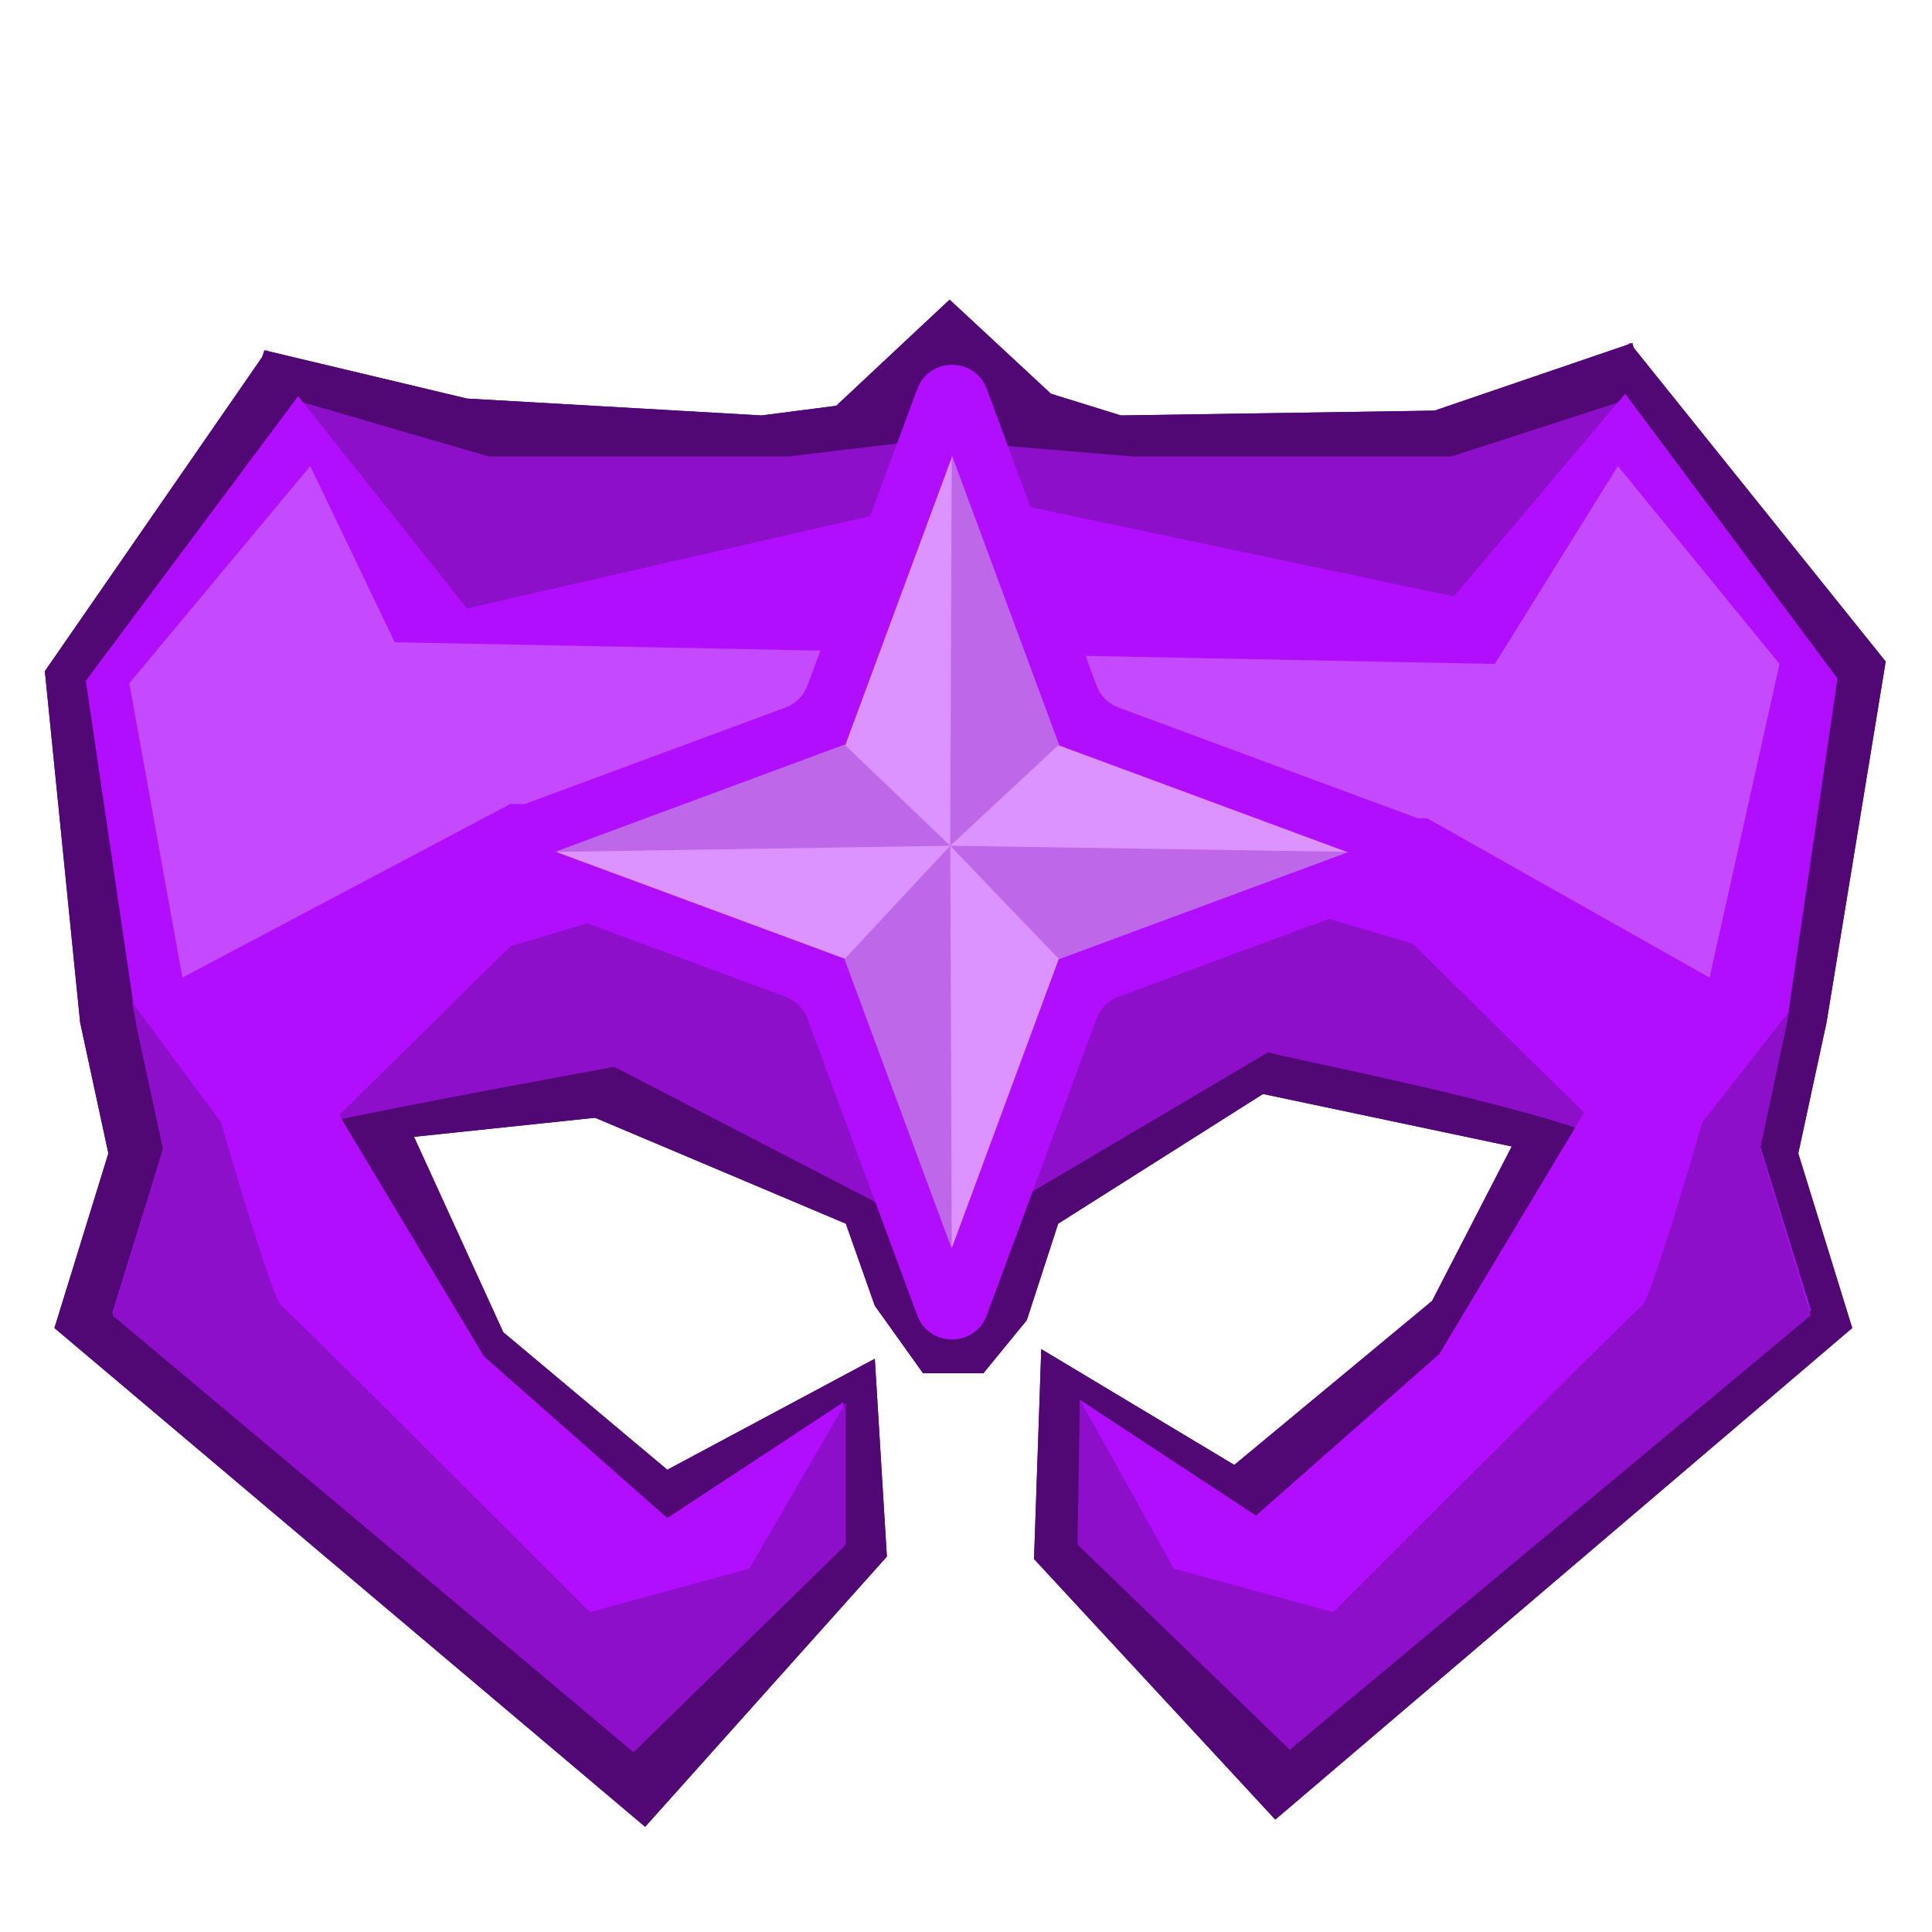
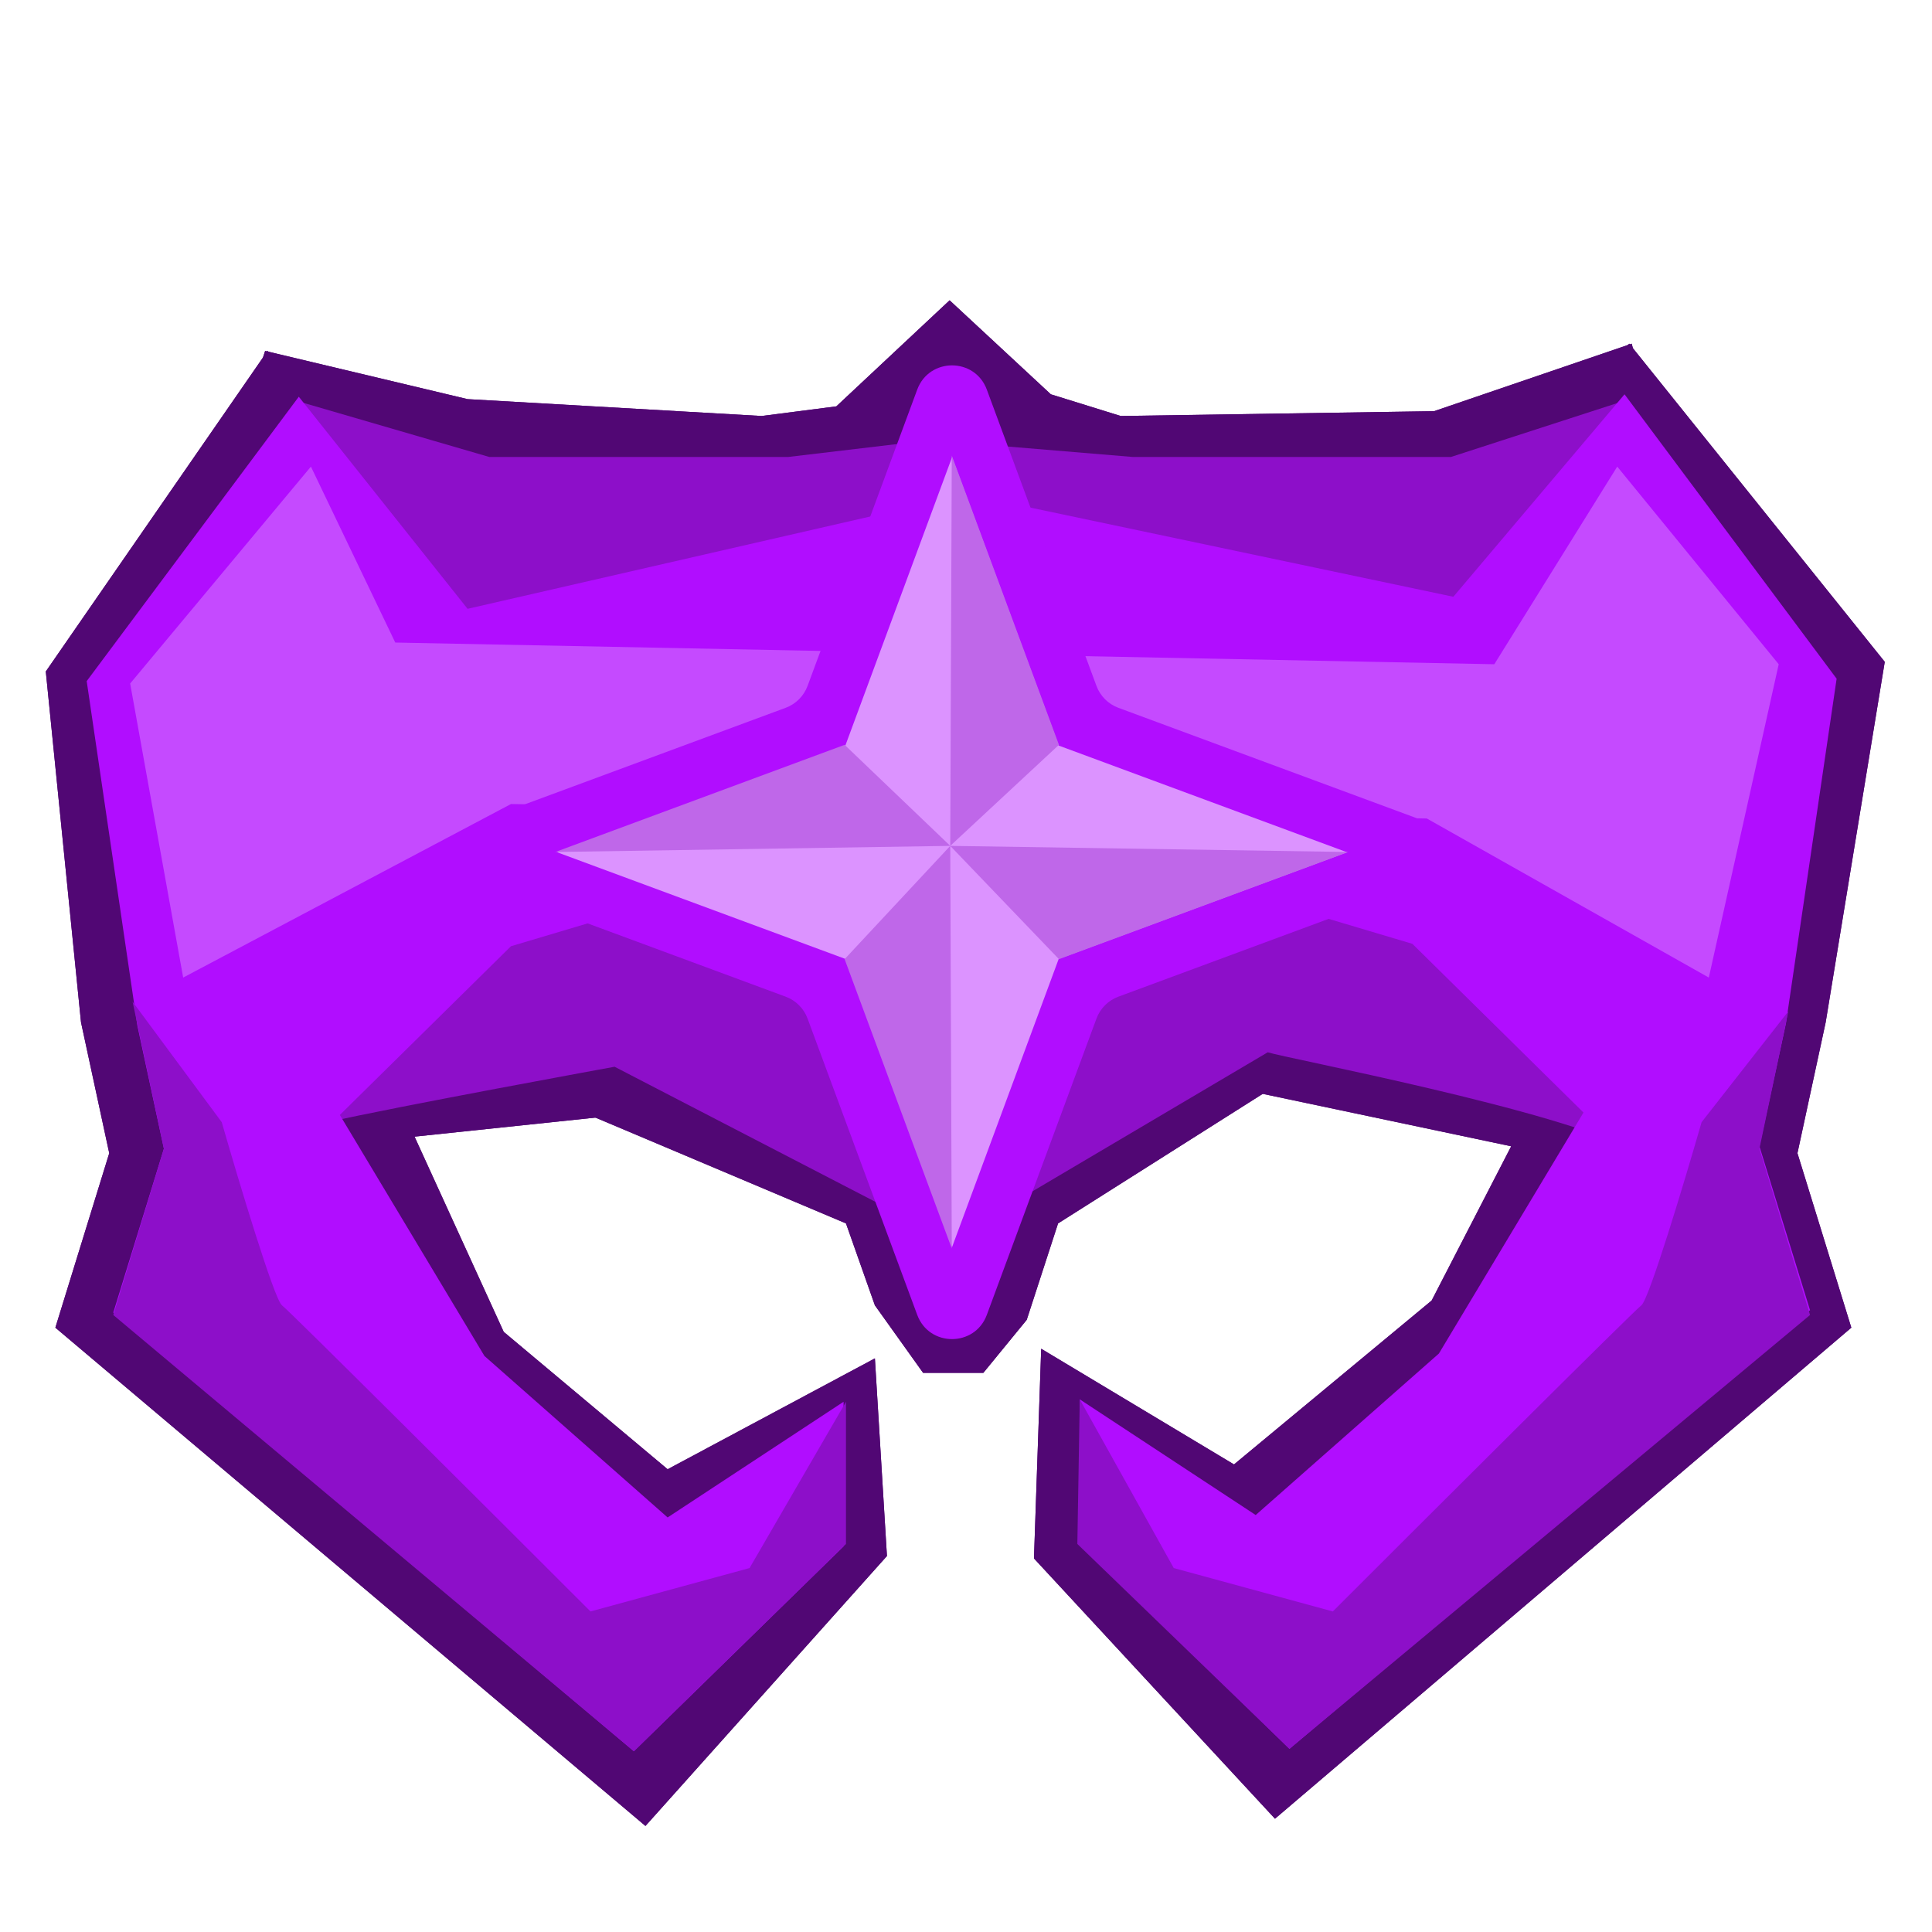
- <svg xmlns="http://www.w3.org/2000/svg" width="1001" height="1001" viewBox="0 0 1001 1001" fill="none">
-   <circle cx="481.96" cy="366.056" r="67.863" fill="#510774" />
-   <path d="M137.001 181.5C137.001 181.5 92.591 321.211 78.774 346.097H890.468L845.751 177.75L743.251 212.75L580.751 215.25L544.501 204L492.001 155.25L433.251 210.25L394.501 215.25L242.001 206.5L137.001 181.5Z" fill="#510774" />
-   <path d="M293.25 572.75C293.25 572.75 183.895 574.435 146.637 582.952C132.443 579.847 102.193 573.637 94.742 573.637C87.29 573.637 147.524 453.879 178.572 394L733.452 374.04L905.105 504.443L867.847 598.919C827.04 576.298 694.081 550.944 684.5 547.75L548.25 634L532 684L509.5 711.5H478.25L453.25 676.5L438.25 634L293.25 572.75Z" fill="#510774" />
-   <path d="M309.5 579L448.694 425.935L496.597 413.959V236.984L267.726 292.871L138.25 181.5L23.25 347.75L41.516 529.726L56.153 597.588L28.21 688.072L334.258 946.5L459.5 806.5L453.25 704L345.75 761.5L260.75 690.25L214.5 589L309.5 579Z" fill="#510774" />
-   <path d="M647 565.25L539.177 425.935L491.274 413.959V236.984L720.145 292.871L844.5 177.75L977 342.75L946.355 529.726L931.718 597.588L959.661 688.072L660.75 942.75L535.75 807.75L539.5 699L639.5 759L742 674L783.25 594L647 565.25Z" fill="#510774" />
-   <path d="M472.06 178.508C478.66 160.67 503.891 160.67 510.492 178.508L571.016 342.073C573.092 347.682 577.513 352.103 583.122 354.179L746.687 414.703C764.526 421.304 764.526 446.535 746.687 453.136L583.122 513.66C577.513 515.735 573.092 520.157 571.016 525.766L510.492 689.331C503.891 707.169 478.66 707.169 472.06 689.331L411.535 525.766C409.46 520.157 405.038 515.735 399.429 513.66L235.864 453.136C218.026 446.535 218.026 421.304 235.864 414.703L399.429 354.179C405.038 352.103 409.46 347.682 411.535 342.073L472.06 178.508Z" fill="#510774" />
-   <path d="M491.276 215.861L550.171 375.024L709.335 433.92L550.171 492.816L491.276 651.979L432.38 492.816L273.216 433.92L432.38 375.024L491.276 215.861Z" fill="#510774" />
-   <path d="M490.296 430.405L272.236 433.786L431.977 374.622L490.296 430.405L491.141 214.881L550.304 374.622L490.296 430.405L710.045 433.786L550.304 492.949L490.296 430.405L491.141 652.69L431.977 492.949L490.296 430.405Z" fill="#510774" />
-   <circle cx="484.501" cy="377.75" r="63.75" fill="#D9D9D9" />
-   <path d="M154.501 207.75C154.501 207.75 118.73 335.623 105.751 359H868.251L840.751 207.75L752.001 236.5H587.001L482.001 227.75L408.251 236.5H253.251L154.501 207.75Z" fill="#8D0FC9" />
-   <path d="M318.252 552.75C318.252 552.75 204.502 573.5 169.502 581.5C156.169 578.583 127.752 572.75 120.752 572.75C113.752 572.75 170.336 460.25 199.502 404L720.752 385.25L882.002 507.75L847.002 596.5C808.669 575.25 666.002 548.25 657.002 545.25L492.002 642.75L318.252 552.75Z" fill="#8D0FC9" />
-   <path d="M264.501 490.25L453.251 434L498.251 422.75V256.5L242.001 315.25L154.465 205.25L44.465 352.75L70.751 531.5L84.501 595.25L58.252 680.25L328.251 907.75L437.001 801.5V726.5L345.751 786.5L250.751 702.75L175.751 577.75L264.501 490.25Z" fill="#B10DFF" />
-   <path d="M732.001 489L543.251 432.75L498.251 421.5V255.25L753.251 309L842.038 204L952.038 351.5L925.751 530.25L912.001 594L938.251 679L668.251 906.5L559.501 800.25V725.25L650.751 785.25L745.751 701.5L820.751 576.5L732.001 489Z" fill="#B10DFF" />
-   <path d="M264.501 416.5L94.501 506.5L67.001 354L160.751 241.5L204.501 332.75L774.501 344L838.251 241.5L922.001 344L885.751 506.5L739.501 424L264.501 416.5Z" fill="#C54AFF" />
-   <path d="M475.2 201.568C481.4 184.811 505.102 184.811 511.302 201.568L568.159 355.22C570.108 360.489 574.262 364.643 579.531 366.592L733.183 423.449C749.94 429.649 749.94 453.351 733.183 459.552L579.531 516.408C574.262 518.357 570.108 522.511 568.159 527.78L511.302 681.432C505.102 698.189 481.4 698.189 475.2 681.432L418.343 527.78C416.394 522.511 412.24 518.357 406.971 516.408L253.319 459.552C236.562 453.351 236.562 429.649 253.319 423.449L406.971 366.592C412.24 364.643 416.394 360.489 418.343 355.22L475.2 201.568Z" fill="#B10DFF" />
-   <path d="M493.251 236.657L548.577 386.174L698.094 441.5L548.577 496.827L493.251 646.344L437.925 496.827L288.407 441.5L437.925 386.174L493.251 236.657Z" fill="#DC93FF" />
-   <path d="M492.331 438.199L287.487 441.375L437.547 385.797L492.331 438.199L493.125 235.737L548.703 385.797L492.331 438.199L698.762 441.375L548.703 496.953L492.331 438.199L493.125 647.012L437.547 496.953L492.331 438.199Z" fill="#BF67E9" />
-   <path d="M388.25 812.75L438.25 726.5V800.25L328.25 907.75L58.25 681.5L84.5 595.25L68.25 519L114.5 581.5C123.25 611.917 141.75 673.5 145.75 676.5C149.75 679.5 254.083 783.583 305.75 835.25L388.25 812.75Z" fill="#8D0FC9" />
-   <path d="M608.25 812.75L559.5 725.25L558.25 800.25L668.25 906.5L938.25 681.5L912 595.25L927 524L882 581.5C873.25 611.917 854.75 673.5 850.75 676.5C846.75 679.5 742.417 783.583 690.75 835.25L608.25 812.75Z" fill="#8D0FC9" />
-   <circle cx="481.96" cy="366.056" r="67.863" fill="#510774" />
-   <path d="M137.001 181.5C137.001 181.5 92.591 321.211 78.774 346.097H890.468L845.751 177.75L743.251 212.75L580.751 215.25L544.501 204L492.001 155.25L433.251 210.25L394.501 215.25L242.001 206.5L137.001 181.5Z" fill="#510774" />
-   <path d="M293.25 572.75C293.25 572.75 183.895 574.435 146.637 582.952C132.443 579.847 102.193 573.637 94.742 573.637C87.29 573.637 147.524 453.879 178.572 394L733.452 374.04L905.105 504.443L867.847 598.919C827.04 576.298 694.081 550.944 684.5 547.75L548.25 634L532 684L509.5 711.5H478.25L453.25 676.5L438.25 634L293.25 572.75Z" fill="#510774" />
-   <path d="M309.5 579L448.694 425.935L496.597 413.959V236.984L267.726 292.871L138.25 181.5L23.25 347.75L41.516 529.726L56.153 597.588L28.21 688.072L334.258 946.5L459.5 806.5L453.25 704L345.75 761.5L260.75 690.25L214.5 589L309.5 579Z" fill="#510774" />
-   <path d="M647 565.25L539.177 425.935L491.274 413.959V236.984L720.145 292.871L844.5 177.75L977 342.75L946.355 529.726L931.718 597.588L959.661 688.072L660.75 942.75L535.75 807.75L539.5 699L639.5 759L742 674L783.25 594L647 565.25Z" fill="#510774" />
-   <path d="M472.06 178.508C478.66 160.67 503.891 160.67 510.492 178.508L571.016 342.073C573.092 347.682 577.513 352.103 583.122 354.179L746.687 414.703C764.526 421.304 764.526 446.535 746.687 453.136L583.122 513.66C577.513 515.735 573.092 520.157 571.016 525.766L510.492 689.331C503.891 707.169 478.66 707.169 472.06 689.331L411.535 525.766C409.46 520.157 405.038 515.735 399.429 513.66L235.864 453.136C218.026 446.535 218.026 421.304 235.864 414.703L399.429 354.179C405.038 352.103 409.46 347.682 411.535 342.073L472.06 178.508Z" fill="#510774" />
-   <path d="M491.276 215.861L550.171 375.024L709.335 433.92L550.171 492.816L491.276 651.979L432.38 492.816L273.216 433.92L432.38 375.024L491.276 215.861Z" fill="#510774" />
-   <path d="M490.296 430.405L272.236 433.786L431.977 374.622L490.296 430.405L491.141 214.881L550.304 374.622L490.296 430.405L710.045 433.786L550.304 492.949L490.296 430.405L491.141 652.69L431.977 492.949L490.296 430.405Z" fill="#510774" />
-   <circle cx="484.501" cy="377.75" r="63.75" fill="#D9D9D9" />
-   <path d="M154.501 207.75C154.501 207.75 118.73 335.623 105.751 359H868.251L840.751 207.75L752.001 236.5H587.001L482.001 227.75L408.251 236.5H253.251L154.501 207.75Z" fill="#8D0FC9" />
-   <path d="M318.252 552.75C318.252 552.75 204.502 573.5 169.502 581.5C156.169 578.583 127.752 572.75 120.752 572.75C113.752 572.75 170.336 460.25 199.502 404L720.752 385.25L882.002 507.75L847.002 596.5C808.669 575.25 666.002 548.25 657.002 545.25L492.002 642.75L318.252 552.75Z" fill="#8D0FC9" />
-   <path d="M264.501 490.25L453.251 434L498.251 422.75V256.5L242.001 315.25L154.465 205.25L44.465 352.75L70.751 531.5L84.501 595.25L58.252 680.25L328.251 907.75L437.001 801.5V726.5L345.751 786.5L250.751 702.75L175.751 577.75L264.501 490.25Z" fill="#B10DFF" />
-   <path d="M732.001 489L543.251 432.75L498.251 421.5V255.25L753.251 309L842.038 204L952.038 351.5L925.751 530.25L912.001 594L938.251 679L668.251 906.5L559.501 800.25V725.25L650.751 785.25L745.751 701.5L820.751 576.5L732.001 489Z" fill="#B10DFF" />
-   <path d="M264.501 416.5L94.501 506.5L67.001 354L160.751 241.5L204.501 332.75L774.501 344L838.251 241.5L922.001 344L885.751 506.5L739.501 424L264.501 416.5Z" fill="#C54AFF" />
-   <path d="M475.2 201.568C481.4 184.811 505.102 184.811 511.302 201.568L568.159 355.22C570.108 360.489 574.262 364.643 579.531 366.592L733.183 423.449C749.94 429.649 749.94 453.351 733.183 459.552L579.531 516.408C574.262 518.357 570.108 522.511 568.159 527.78L511.302 681.432C505.102 698.189 481.4 698.189 475.2 681.432L418.343 527.78C416.394 522.511 412.24 518.357 406.971 516.408L253.319 459.552C236.562 453.351 236.562 429.649 253.319 423.449L406.971 366.592C412.24 364.643 416.394 360.489 418.343 355.22L475.2 201.568Z" fill="#B10DFF" />
-   <path d="M493.251 236.657L548.577 386.174L698.094 441.5L548.577 496.827L493.251 646.344L437.925 496.827L288.407 441.5L437.925 386.174L493.251 236.657Z" fill="#DC93FF" />
-   <path d="M492.331 438.199L287.487 441.375L437.547 385.797L492.331 438.199L493.125 235.737L548.703 385.797L492.331 438.199L698.762 441.375L548.703 496.953L492.331 438.199L493.125 647.012L437.547 496.953L492.331 438.199Z" fill="#BF67E9" />
-   <path d="M388.25 812.75L438.25 726.5V800.25L328.25 907.75L58.25 681.5L84.5 595.25L68.25 519L114.5 581.5C123.25 611.917 141.75 673.5 145.75 676.5C149.75 679.5 254.083 783.583 305.75 835.25L388.25 812.75Z" fill="#8D0FC9" />
-   <path d="M608.25 812.75L559.5 725.25L558.25 800.25L668.25 906.5L938.25 681.5L912 595.25L927 524L882 581.5C873.25 611.917 854.75 673.5 850.75 676.5C846.75 679.5 742.417 783.583 690.75 835.25L608.25 812.75Z" fill="#8D0FC9" />
+ <svg xmlns="http://www.w3.org/2000/svg" width="501" height="501" viewBox="0 0 501 501" fill="none">
+   <circle cx="241.23" cy="183.278" r="33.931" fill="#510774" />
+   <path d="M68.75 91C68.75 91 46.545 160.856 39.637 173.298H445.484L423.125 89.125L371.875 106.625L290.625 107.875L272.5 102.25L246.25 77.875L216.875 105.375L197.5 107.875L121.25 103.5L68.75 91Z" fill="#510774" />
+   <path d="M146.875 286.625C146.875 286.625 92.198 287.468 73.569 291.726C66.472 290.173 51.347 287.068 47.621 287.068C43.895 287.068 74.012 227.189 89.536 197.25L366.976 187.27L452.802 252.472L434.173 299.71C413.77 288.399 347.29 275.722 342.5 274.125L274.375 317.25L266.25 342.25L255 356H239.375L226.875 338.5L219.375 317.25L146.875 286.625Z" fill="#510774" />
+   <path d="M155 289.75L224.597 213.218L248.548 207.23V118.742L134.113 146.685L69.375 91L11.875 174.125L21.008 265.113L28.327 299.044L14.355 344.286L167.379 473.5L230 403.5L226.875 352.25L173.125 381L130.625 345.375L107.5 294.75L155 289.75Z" fill="#510774" />
+   <path d="M323.75 282.875L269.839 213.218L245.887 207.23V118.742L360.323 146.685L422.5 89.125L488.75 171.625L473.427 265.113L466.109 299.044L480.081 344.286L330.625 471.625L268.125 404.125L270 349.75L320 379.75L371.25 337.25L391.875 297.25L323.75 282.875Z" fill="#510774" />
+   <path d="M236.28 89.504C239.58 80.585 252.195 80.585 255.496 89.504L285.758 171.287C286.796 174.091 289.007 176.302 291.811 177.339L373.594 207.602C382.513 210.902 382.513 223.517 373.594 226.818L291.811 257.08C289.007 258.118 286.796 260.329 285.758 263.133L255.496 344.915C252.195 353.835 239.58 353.835 236.28 344.915L206.017 263.133C204.98 260.329 202.769 258.118 199.965 257.08L118.182 226.818C109.263 223.517 109.263 210.902 118.182 207.602L199.965 177.339C202.769 176.302 204.98 174.091 206.017 171.287L236.28 89.504Z" fill="#510774" />
+   <path d="M245.888 108.18L275.336 187.762L354.917 217.21L275.336 246.658L245.888 326.24L216.44 246.658L136.858 217.21L216.44 187.762L245.888 108.18Z" fill="#510774" />
+   <path d="M245.398 215.453L136.368 217.143L216.239 187.561L245.398 215.453L245.82 107.691L275.402 187.561L245.398 215.453L355.273 217.143L275.402 246.725L245.398 215.453L245.82 326.595L216.239 246.725L245.398 215.453Z" fill="#510774" />
+   <circle cx="242.5" cy="189.125" r="31.875" fill="#D9D9D9" />
+   <path d="M77.501 104.125C77.501 104.125 59.615 168.061 53.126 179.75H434.375L420.625 104.125L376.25 118.5H293.75L241.25 114.125L204.375 118.5H126.875L77.501 104.125Z" fill="#8D0FC9" />
+   <path d="M159.376 276.625C159.376 276.625 102.501 287 85.001 291C78.335 289.542 64.126 286.625 60.626 286.625C57.126 286.625 85.418 230.375 100.001 202.25L360.626 192.875L441.251 254.125L423.751 298.5C404.584 287.875 333.251 274.375 328.751 272.875L246.251 321.625L159.376 276.625Z" fill="#8D0FC9" />
+   <path d="M132.501 245.375L226.876 217.25L249.376 211.625V128.5L121.251 157.875L77.482 102.875L22.482 176.625L35.626 266L42.501 297.875L29.376 340.375L164.376 454.125L218.751 401V363.5L173.126 393.5L125.626 351.625L88.126 289.125L132.501 245.375Z" fill="#B10DFF" />
+   <path d="M366.251 244.75L271.876 216.625L249.376 211V127.875L376.876 154.75L421.269 102.25L476.269 176L463.126 265.375L456.251 297.25L469.376 339.75L334.376 453.5L280.001 400.375V362.875L325.626 392.875L373.126 351L410.626 288.5L366.251 244.75Z" fill="#B10DFF" />
+   <path d="M132.5 208.5L47.501 253.5L33.751 177.25L80.626 121L102.5 166.625L387.5 172.25L419.375 121L461.25 172.25L443.125 253.5L370 212.25L132.5 208.5Z" fill="#C54AFF" />
+   <path d="M237.85 101.034C240.95 92.655 252.801 92.655 255.901 101.034L284.329 177.86C285.304 180.494 287.381 182.571 290.015 183.546L366.841 211.974C375.22 215.075 375.22 226.925 366.841 230.026L290.015 258.454C287.381 259.429 285.304 261.506 284.329 264.14L255.901 340.966C252.801 349.345 240.95 349.345 237.85 340.966L209.422 264.14C208.447 261.506 206.37 259.429 203.736 258.454L126.91 230.026C118.531 226.925 118.531 215.075 126.91 211.974L203.736 183.546C206.37 182.571 208.447 180.494 209.422 177.86L237.85 101.034Z" fill="#B10DFF" />
+   <path d="M246.875 118.578L274.539 193.337L349.297 221L274.539 248.663L246.875 323.422L219.212 248.663L144.454 221L219.212 193.337L246.875 118.578Z" fill="#DC93FF" />
+   <path d="M246.415 219.349L143.994 220.937L219.024 193.149L246.415 219.349L246.812 118.119L274.601 193.149L246.415 219.349L349.631 220.937L274.601 248.726L246.415 219.349L246.812 323.756L219.024 248.726L246.415 219.349Z" fill="#BF67E9" />
+   <path d="M194.375 406.625L219.375 363.5V400.375L164.375 454.125L29.375 341L42.5 297.875L34.375 259.75L57.5 291C61.875 306.208 71.125 337 73.125 338.5C75.125 340 127.292 392.042 153.125 417.875L194.375 406.625Z" fill="#8D0FC9" />
+   <path d="M304.375 406.625L280 362.875L279.375 400.375L334.375 453.5L469.375 341L456.25 297.875L463.75 262.25L441.25 291C436.875 306.208 427.625 337 425.625 338.5C423.625 340 371.458 392.042 345.625 417.875L304.375 406.625Z" fill="#8D0FC9" />
+   <circle cx="241.23" cy="183.278" r="33.931" fill="#510774" />
+   <path d="M68.75 91C68.75 91 46.545 160.856 39.637 173.298H445.484L423.125 89.125L371.875 106.625L290.625 107.875L272.5 102.25L246.25 77.875L216.875 105.375L197.5 107.875L121.25 103.5L68.75 91Z" fill="#510774" />
+   <path d="M146.875 286.625C146.875 286.625 92.198 287.468 73.569 291.726C66.472 290.173 51.347 287.068 47.621 287.068C43.895 287.068 74.012 227.189 89.536 197.25L366.976 187.27L452.802 252.472L434.173 299.71C413.77 288.399 347.29 275.722 342.5 274.125L274.375 317.25L266.25 342.25L255 356H239.375L226.875 338.5L219.375 317.25L146.875 286.625Z" fill="#510774" />
+   <path d="M155 289.75L224.597 213.218L248.548 207.23V118.742L134.113 146.685L69.375 91L11.875 174.125L21.008 265.113L28.327 299.044L14.355 344.286L167.379 473.5L230 403.5L226.875 352.25L173.125 381L130.625 345.375L107.5 294.75L155 289.75Z" fill="#510774" />
+   <path d="M323.75 282.875L269.839 213.218L245.887 207.23V118.742L360.323 146.685L422.5 89.125L488.75 171.625L473.427 265.113L466.109 299.044L480.081 344.286L330.625 471.625L268.125 404.125L270 349.75L320 379.75L371.25 337.25L391.875 297.25L323.75 282.875Z" fill="#510774" />
+   <path d="M236.28 89.504C239.58 80.585 252.195 80.585 255.496 89.504L285.758 171.287C286.796 174.091 289.007 176.302 291.811 177.339L373.594 207.602C382.513 210.902 382.513 223.517 373.594 226.818L291.811 257.08C289.007 258.118 286.796 260.329 285.758 263.133L255.496 344.915C252.195 353.835 239.58 353.835 236.28 344.915L206.017 263.133C204.98 260.329 202.769 258.118 199.965 257.08L118.182 226.818C109.263 223.517 109.263 210.902 118.182 207.602L199.965 177.339C202.769 176.302 204.98 174.091 206.017 171.287L236.28 89.504Z" fill="#510774" />
+   <path d="M245.888 108.18L275.336 187.762L354.917 217.21L275.336 246.658L245.888 326.24L216.44 246.658L136.858 217.21L216.44 187.762L245.888 108.18Z" fill="#510774" />
+   <path d="M245.398 215.453L136.368 217.143L216.239 187.561L245.398 215.453L245.82 107.691L275.402 187.561L245.398 215.453L355.273 217.143L275.402 246.725L245.398 215.453L245.82 326.595L216.239 246.725L245.398 215.453Z" fill="#510774" />
+   <circle cx="242.5" cy="189.125" r="31.875" fill="#D9D9D9" />
+   <path d="M77.501 104.125C77.501 104.125 59.615 168.061 53.126 179.75H434.375L420.625 104.125L376.25 118.5H293.75L241.25 114.125L204.375 118.5H126.875L77.501 104.125Z" fill="#8D0FC9" />
+   <path d="M159.376 276.625C159.376 276.625 102.501 287 85.001 291C78.335 289.542 64.126 286.625 60.626 286.625C57.126 286.625 85.418 230.375 100.001 202.25L360.626 192.875L441.251 254.125L423.751 298.5C404.584 287.875 333.251 274.375 328.751 272.875L246.251 321.625L159.376 276.625Z" fill="#8D0FC9" />
+   <path d="M132.501 245.375L226.876 217.25L249.376 211.625V128.5L121.251 157.875L77.482 102.875L22.482 176.625L35.626 266L42.501 297.875L29.376 340.375L164.376 454.125L218.751 401V363.5L173.126 393.5L125.626 351.625L88.126 289.125L132.501 245.375Z" fill="#B10DFF" />
+   <path d="M366.251 244.75L271.876 216.625L249.376 211V127.875L376.876 154.75L421.269 102.25L476.269 176L463.126 265.375L456.251 297.25L469.376 339.75L334.376 453.5L280.001 400.375V362.875L325.626 392.875L373.126 351L410.626 288.5L366.251 244.75Z" fill="#B10DFF" />
+   <path d="M132.5 208.5L47.501 253.5L33.751 177.25L80.626 121L102.5 166.625L387.5 172.25L419.375 121L461.25 172.25L443.125 253.5L370 212.25L132.5 208.5Z" fill="#C54AFF" />
+   <path d="M237.85 101.034C240.95 92.655 252.801 92.655 255.901 101.034L284.329 177.86C285.304 180.494 287.381 182.571 290.015 183.546L366.841 211.974C375.22 215.075 375.22 226.925 366.841 230.026L290.015 258.454C287.381 259.429 285.304 261.506 284.329 264.14L255.901 340.966C252.801 349.345 240.95 349.345 237.85 340.966L209.422 264.14C208.447 261.506 206.37 259.429 203.736 258.454L126.91 230.026C118.531 226.925 118.531 215.075 126.91 211.974L203.736 183.546C206.37 182.571 208.447 180.494 209.422 177.86L237.85 101.034Z" fill="#B10DFF" />
+   <path d="M246.875 118.578L274.539 193.337L349.297 221L274.539 248.663L246.875 323.422L219.212 248.663L144.454 221L219.212 193.337L246.875 118.578Z" fill="#DC93FF" />
+   <path d="M246.415 219.349L143.994 220.937L219.024 193.149L246.415 219.349L246.812 118.119L274.601 193.149L246.415 219.349L349.631 220.937L274.601 248.726L246.415 219.349L246.812 323.756L219.024 248.726L246.415 219.349Z" fill="#BF67E9" />
+   <path d="M194.375 406.625L219.375 363.5V400.375L164.375 454.125L29.375 341L42.5 297.875L34.375 259.75L57.5 291C61.875 306.208 71.125 337 73.125 338.5C75.125 340 127.292 392.042 153.125 417.875L194.375 406.625Z" fill="#8D0FC9" />
+   <path d="M304.375 406.625L280 362.875L279.375 400.375L334.375 453.5L469.375 341L456.25 297.875L463.75 262.25L441.25 291C436.875 306.208 427.625 337 425.625 338.5C423.625 340 371.458 392.042 345.625 417.875L304.375 406.625Z" fill="#8D0FC9" />
</svg>
